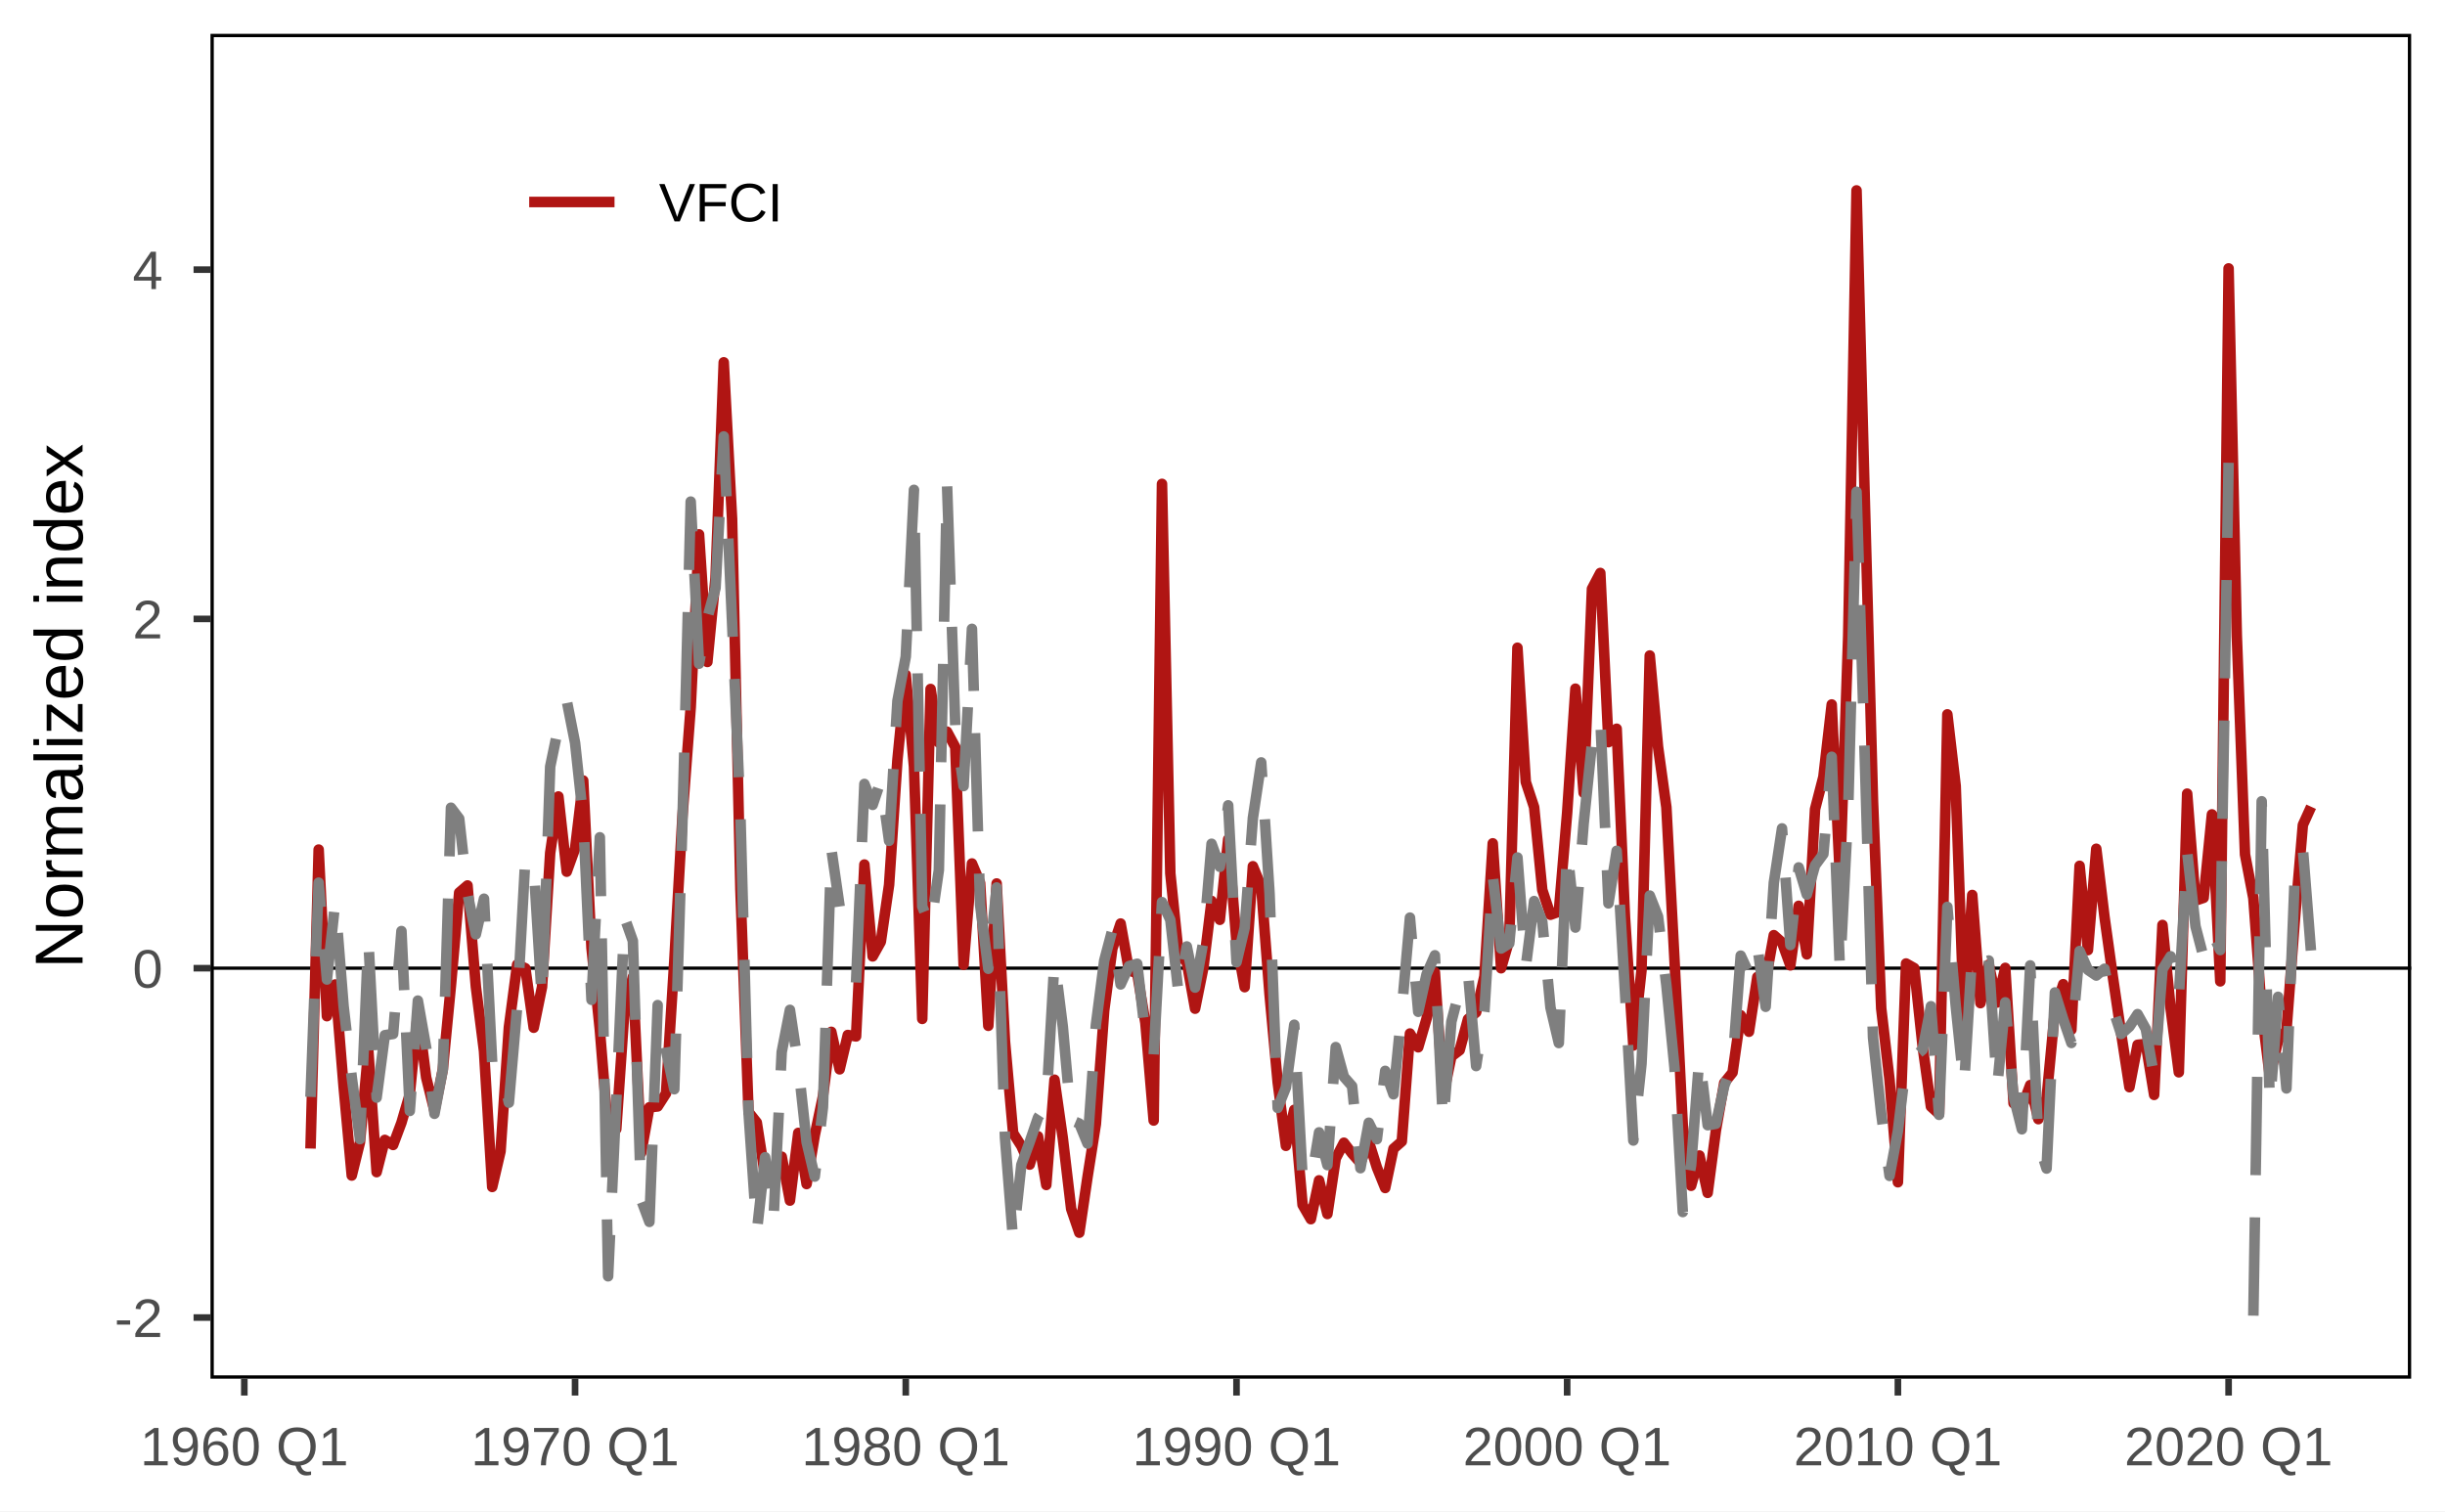
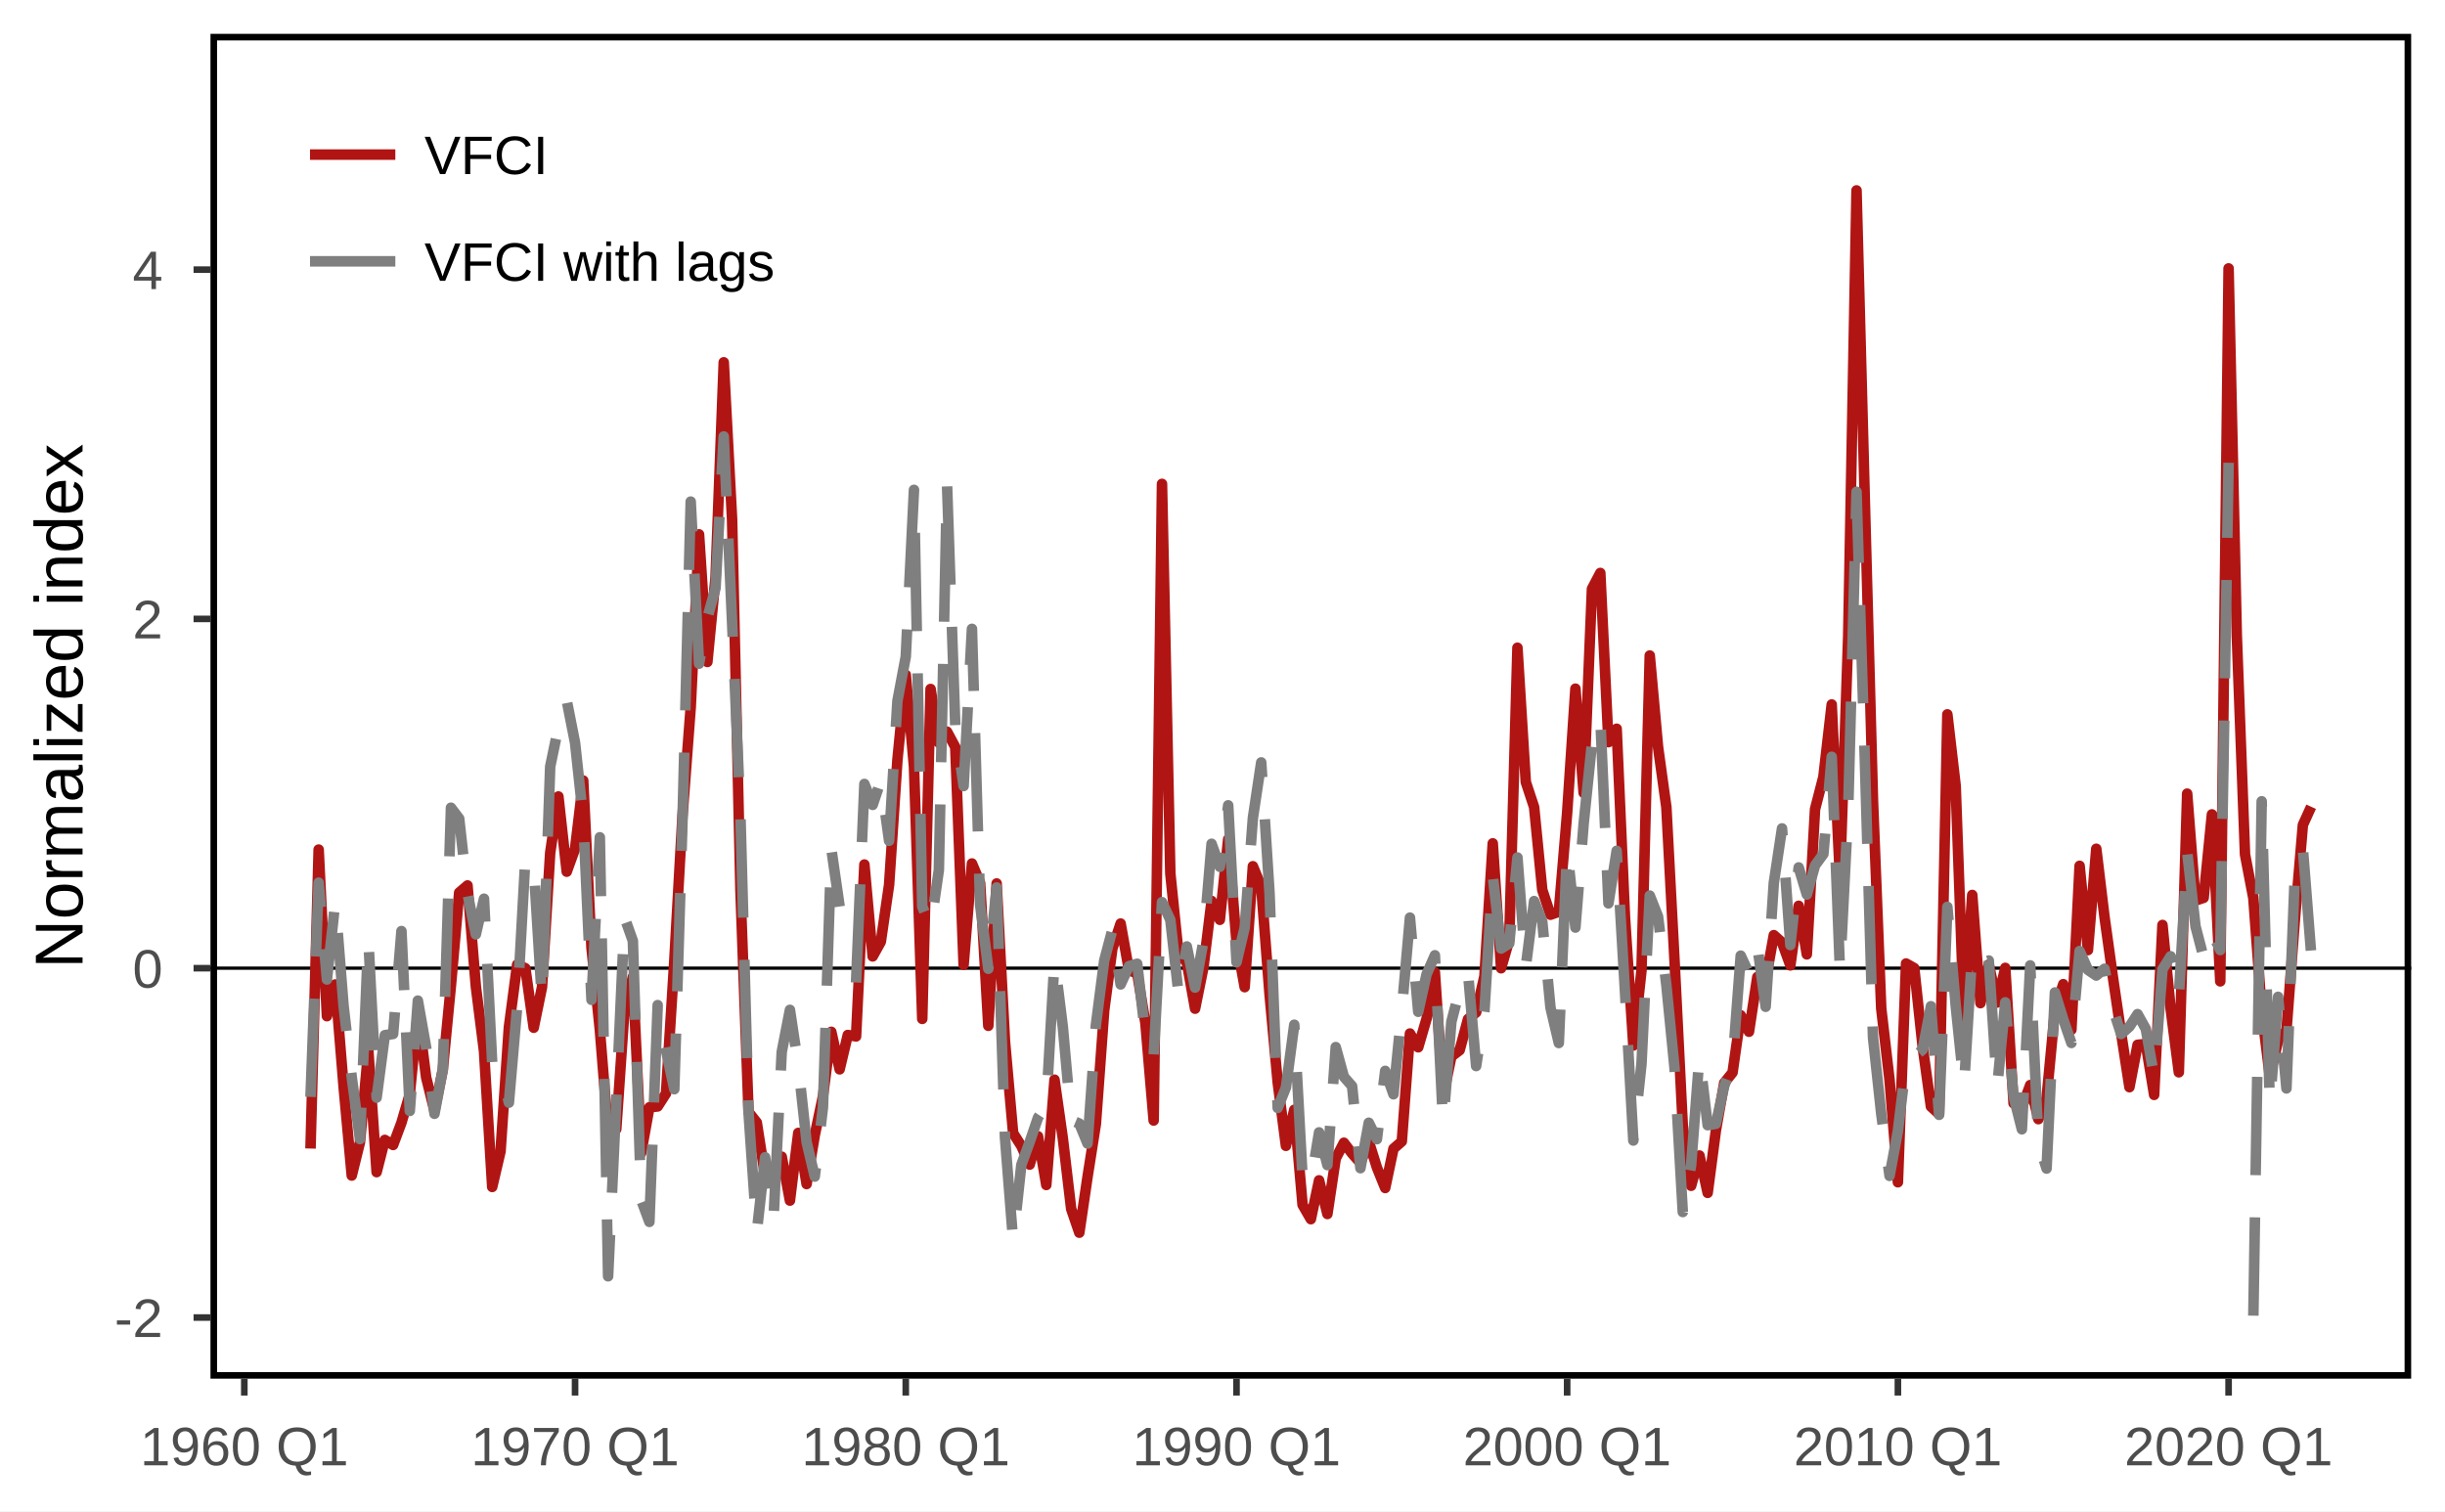
<svg xmlns="http://www.w3.org/2000/svg" class="svglite" width="396.00pt" height="244.75pt" viewBox="0 0 396.00 244.75">
  <defs>
    <style type="text/css">
    .svglite line, .svglite polyline, .svglite polygon, .svglite path, .svglite rect, .svglite circle {
      fill: none;
      stroke: #000000;
      stroke-linecap: round;
      stroke-linejoin: round;
      stroke-miterlimit: 10.00;
    }
    .svglite text {
      white-space: pre;
    }
  </style>
  </defs>
  <rect width="100%" height="100%" style="stroke: none; fill: #FFFFFF;" />
  <defs>
    <clipPath id="cpMC4wMHwzOTYuMDB8MC4wMHwyNDQuNzU=">
      <rect x="0.00" y="0.00" width="396.00" height="244.75" />
    </clipPath>
  </defs>
  <g clip-path="url(#cpMC4wMHwzOTYuMDB8MC4wMHwyNDQuNzU=)">
    <rect x="0" y="0.00" width="396.00" height="244.75" style="stroke-width: 1.07; stroke: #FFFFFF; fill: #FFFFFF;" />
  </g>
  <defs>
    <clipPath id="cpMzQuMDl8MzkwLjUyfDUuNDh8MjIzLjI5">
      <rect x="34.09" y="5.48" width="356.43" height="217.81" />
    </clipPath>
  </defs>
  <g clip-path="url(#cpMzQuMDl8MzkwLjUyfDUuNDh8MjIzLjI5)">
    <rect x="34.09" y="5.48" width="356.43" height="217.81" style="stroke-width: 1.07; stroke: none; fill: #FFFFFF;" />
    <line x1="34.09" y1="156.81" x2="390.52" y2="156.81" style="stroke-width: 0.53; stroke-linecap: butt;" />
    <polyline points="50.29,186.02 51.61,137.60 52.95,164.58 54.30,159.45 55.65,175.99 56.97,190.39 58.30,185.00 59.65,170.07 61.00,189.84 62.33,184.62 63.67,185.44 65.02,181.83 66.37,177.22 67.68,163.92 69.02,174.50 70.37,179.93 71.72,173.21 73.04,159.54 74.37,144.57 75.72,143.41 77.07,159.79 78.39,170.23 79.72,192.24 81.07,186.47 82.42,166.38 83.76,156.22 85.09,156.82 86.44,166.45 87.79,159.85 89.11,138.14 90.44,129.00 91.79,141.18 93.14,137.45 94.46,126.42 95.80,153.51 97.15,166.76 98.49,183.39 99.81,182.88 101.15,163.44 102.50,158.24 103.85,186.72 105.18,179.34 106.52,179.20 107.87,177.10 109.21,155.66 110.53,132.26 111.87,114.56 113.22,86.55 114.57,107.21 115.89,93.57 117.22,58.68 118.57,84.05 119.92,144.05 121.24,180.12 122.57,181.80 123.92,190.45 125.27,190.58 126.61,187.34 127.94,194.45 129.29,183.49 130.64,191.77 131.96,183.88 133.29,177.55 134.64,167.12 135.99,173.19 137.31,167.63 138.65,167.86 140.00,140.02 141.34,154.90 142.66,152.53 144.00,143.31 145.35,123.07 146.70,109.29 148.03,124.15 149.37,165.02 150.72,111.59 152.06,120.28 153.38,118.50 154.72,121.00 156.07,156.26 157.42,139.85 158.74,142.99 160.07,166.14 161.42,143.09 162.77,168.66 164.09,183.52 165.42,185.61 166.77,188.62 168.12,184.04 169.46,191.92 170.79,174.87 172.14,184.37 173.49,195.79 174.81,199.65 176.14,190.62 177.49,182.05 178.84,163.66 180.16,153.63 181.50,149.58 182.85,157.13 184.19,157.66 185.51,165.68 186.85,181.48 188.20,78.37 189.55,141.46 190.88,154.46 192.22,155.88 193.56,163.37 194.91,156.69 196.23,145.92 197.57,148.97 198.92,135.92 200.27,152.56 201.59,159.88 202.92,140.30 204.27,143.58 205.62,161.02 206.94,175.30 208.27,185.58 209.62,179.75 210.97,195.14 212.31,197.46 213.64,191.17 214.99,196.62 216.34,187.62 217.66,185.08 218.99,186.83 220.34,188.35 221.69,184.88 223.01,189.10 224.35,192.41 225.69,186.05 227.04,184.87 228.36,167.39 229.70,169.62 231.05,165.00 232.40,157.48 233.73,177.60 235.07,171.10 236.41,170.09 237.76,165.06 239.08,163.97 240.42,158.12 241.77,136.59 243.12,156.82 244.44,152.24 245.77,104.91 247.12,126.64 248.47,130.73 249.79,144.13 251.12,148.15 252.47,147.67 253.82,131.64 255.16,111.54 256.49,128.40 257.84,95.37 259.19,92.80 260.51,120.20 261.84,118.03 263.19,148.61 264.54,169.33 265.86,157.18 267.20,106.17 268.54,120.96 269.89,130.74 271.21,155.56 272.55,182.34 273.90,192.05 275.25,187.15 276.58,193.20 277.91,183.11 279.26,175.39 280.61,173.71 281.93,164.44 283.27,167.10 284.62,158.24 285.97,158.77 287.29,151.46 288.62,152.64 289.97,156.36 291.32,146.71 292.64,154.57 293.97,131.06 295.32,125.83 296.67,114.10 298.01,142.33 299.34,103.04 300.69,30.84 302.04,81.35 303.36,129.82 304.69,163.33 306.04,174.94 307.39,191.48 308.71,156.05 310.04,156.80 311.39,169.45 312.74,179.22 314.06,180.42 315.40,115.70 316.75,127.30 318.10,164.95 319.43,144.95 320.76,162.47 322.11,156.23 323.46,162.37 324.78,156.76 326.12,178.69 327.47,179.39 328.82,175.74 330.14,181.26 331.47,177.85 332.82,163.62 334.17,159.40 335.49,166.78 336.82,140.23 338.17,153.88 339.52,137.47 340.85,148.50 342.19,158.11 343.54,167.31 344.89,176.08 346.21,169.22 347.54,169.08 348.89,177.33 350.24,149.81 351.56,163.34 352.89,173.67 354.24,128.54 355.59,145.85 356.91,145.41 358.25,131.90 359.60,158.94 360.95,43.47 362.28,102.94 363.61,138.40 364.96,145.46 366.31,163.68 367.63,174.36 368.97,168.52 370.32,166.88 371.66,149.25 372.98,133.61 374.32,130.66 " style="stroke-width: 1.71; stroke: #B01513; stroke-linecap: butt;" />
    <polyline points="50.29,177.66 51.61,142.96 52.95,158.64 54.30,146.01 55.65,162.95 56.97,174.47 58.30,184.49 59.65,152.01 61.00,177.77 62.33,167.66 63.67,167.46 65.02,150.80 66.37,179.93 67.68,162.06 69.02,169.66 70.37,180.39 71.72,173.24 73.04,130.82 74.37,132.58 75.72,144.74 77.07,151.33 78.39,145.56 79.72,172.19 81.07,172.68 82.42,178.59 83.76,163.09 85.09,139.03 86.44,140.29 87.79,162.21 89.11,124.16 90.44,117.76 91.79,113.47 93.14,120.31 94.46,132.58 95.80,161.93 97.15,135.61 98.49,206.71 99.81,178.45 101.15,148.59 102.50,152.39 103.85,194.33 105.18,197.90 106.52,162.79 107.87,170.11 109.21,176.41 110.53,133.19 111.87,81.24 113.22,107.49 114.57,100.08 115.89,95.25 117.22,70.69 118.57,100.75 119.92,131.92 121.24,180.26 122.57,199.55 123.92,187.43 125.27,197.69 126.61,170.39 127.94,163.56 129.29,172.55 130.64,184.98 131.96,190.56 133.29,179.31 134.64,137.47 135.99,146.82 " style="stroke-width: 1.71; stroke: #7F7F7F; stroke-dasharray: 15.93,6.83; stroke-linecap: butt;" />
    <polyline points="138.65,159.13 140.00,126.97 141.34,130.36 142.66,126.44 144.00,136.18 145.35,113.53 146.70,106.36 148.03,79.34 149.37,146.80 150.72,150.21 152.06,140.91 153.38,78.36 154.72,117.54 156.07,127.31 157.42,101.85 158.74,146.52 160.07,156.90 161.42,143.74 162.77,184.22 164.09,200.97 165.42,188.66 166.77,184.96 168.12,181.01 169.46,178.95 170.79,155.49 172.14,166.32 173.49,181.42 174.81,181.97 176.14,185.21 177.49,166.03 178.84,155.59 180.16,150.60 181.50,159.44 182.85,156.48 184.19,156.09 185.51,167.81 186.85,171.06 188.20,146.11 189.55,148.98 190.88,160.96 192.22,153.29 193.56,159.95 194.91,152.43 196.23,136.66 197.57,140.39 198.92,130.43 200.27,155.84 201.59,150.26 202.92,132.49 204.27,123.48 205.62,144.71 206.94,179.44 208.27,176.13 209.62,165.97 210.97,190.71 212.31,191.50 213.64,183.40 214.99,188.70 216.34,169.59 217.66,174.40 218.99,175.91 220.34,189.20 221.69,181.84 223.01,184.50 224.35,173.44 225.69,177.23 227.04,163.59 228.36,148.62 229.70,163.87 231.05,157.80 232.40,154.72 233.73,182.06 235.07,165.48 236.41,160.31 237.76,157.54 239.08,172.66 240.42,163.80 241.77,141.77 243.12,153.62 244.44,152.81 245.77,138.88 247.12,156.58 248.47,145.94 249.79,149.24 251.12,163.19 252.47,168.93 253.82,137.47 255.16,150.23 256.49,133.43 257.84,120.38 259.19,116.27 260.51,146.31 261.84,137.80 263.19,160.66 264.54,184.72 265.86,172.32 267.20,145.05 268.54,148.44 269.89,159.57 271.21,172.96 272.55,196.30 273.90,188.69 275.25,171.01 276.58,182.24 277.91,182.01 279.26,175.89 280.61,172.25 281.93,154.78 283.27,157.67 284.62,153.18 285.97,163.06 287.29,142.99 288.62,134.17 289.97,153.06 291.32,140.49 292.64,144.88 293.97,140.16 295.32,138.32 296.67,122.57 298.01,157.35 299.34,131.16 300.69,79.65 302.04,123.27 303.36,168.05 304.69,180.37 306.04,190.45 307.39,183.17 308.71,172.24 310.04,171.11 311.39,170.01 312.74,162.97 314.06,180.56 315.40,146.88 316.75,162.87 318.10,175.95 319.43,154.13 320.76,155.97 322.11,155.57 323.46,176.16 324.78,162.34 326.12,177.57 327.47,182.90 328.82,156.36 330.14,185.01 331.47,189.26 332.82,160.74 334.17,165.08 335.49,168.92 336.82,154.03 338.17,157.08 339.52,158.00 340.85,156.90 342.19,163.30 343.54,167.47 344.89,166.28 346.21,164.25 347.54,166.64 348.89,174.37 350.24,157.00 351.56,154.88 352.89,161.46 354.24,137.95 355.59,150.03 356.91,155.09 358.25,151.08 359.60,153.87 360.95,74.95 " style="stroke-width: 1.71; stroke: #7F7F7F; stroke-dasharray: 15.93,6.83; stroke-linecap: butt;" />
    <polyline points="364.96,213.09 366.31,129.78 367.63,179.05 368.97,161.45 370.32,176.28 371.66,142.00 372.98,137.44 374.32,154.40 " style="stroke-width: 1.71; stroke: #7F7F7F; stroke-dasharray: 15.93,6.83; stroke-linecap: butt;" />
-     <rect x="34.09" y="5.48" width="356.43" height="217.81" style="stroke-width: 1.07;" />
+     <rect x="34.09" y="5.48" width="356.43" height="217.81" style="stroke-width: 2.13;" />
  </g>
  <g clip-path="url(#cpMC4wMHwzOTYuMDB8MC4wMHwyNDQuNzU=)">
    <text x="26.37" y="216.54" text-anchor="end" style="font-size: 8.80px;fill: #4D4D4D; font-family: &quot;Arial&quot;;" textLength="7.83px" lengthAdjust="spacingAndGlyphs">-2</text>
    <text x="26.37" y="159.97" text-anchor="end" style="font-size: 8.80px;fill: #4D4D4D; font-family: &quot;Arial&quot;;" textLength="4.90px" lengthAdjust="spacingAndGlyphs">0</text>
    <text x="26.37" y="103.39" text-anchor="end" style="font-size: 8.80px;fill: #4D4D4D; font-family: &quot;Arial&quot;;" textLength="4.90px" lengthAdjust="spacingAndGlyphs">2</text>
    <text x="26.37" y="46.82" text-anchor="end" style="font-size: 8.80px;fill: #4D4D4D; font-family: &quot;Arial&quot;;" textLength="4.90px" lengthAdjust="spacingAndGlyphs">4</text>
    <polyline points="31.35,213.39 34.09,213.39 " style="stroke-width: 1.07; stroke: #333333; stroke-linecap: butt;" />
    <polyline points="31.35,156.81 34.09,156.81 " style="stroke-width: 1.07; stroke: #333333; stroke-linecap: butt;" />
    <polyline points="31.35,100.24 34.09,100.24 " style="stroke-width: 1.07; stroke: #333333; stroke-linecap: butt;" />
    <polyline points="31.35,43.67 34.09,43.67 " style="stroke-width: 1.07; stroke: #333333; stroke-linecap: butt;" />
    <polyline points="39.57,226.03 39.57,223.29 " style="stroke-width: 1.07; stroke: #333333; stroke-linecap: butt;" />
    <polyline points="93.14,226.03 93.14,223.29 " style="stroke-width: 1.07; stroke: #333333; stroke-linecap: butt;" />
    <polyline points="146.70,226.03 146.70,223.29 " style="stroke-width: 1.07; stroke: #333333; stroke-linecap: butt;" />
    <polyline points="200.27,226.03 200.27,223.29 " style="stroke-width: 1.07; stroke: #333333; stroke-linecap: butt;" />
    <polyline points="253.82,226.03 253.82,223.29 " style="stroke-width: 1.07; stroke: #333333; stroke-linecap: butt;" />
    <polyline points="307.39,226.03 307.39,223.29 " style="stroke-width: 1.07; stroke: #333333; stroke-linecap: butt;" />
    <polyline points="360.95,226.03 360.95,223.29 " style="stroke-width: 1.07; stroke: #333333; stroke-linecap: butt;" />
    <text x="39.57" y="237.32" text-anchor="middle" style="font-size: 8.80px;fill: #4D4D4D; font-family: &quot;Arial&quot;;" textLength="33.76px" lengthAdjust="spacingAndGlyphs">1960 Q1</text>
    <text x="93.14" y="237.32" text-anchor="middle" style="font-size: 8.80px;fill: #4D4D4D; font-family: &quot;Arial&quot;;" textLength="33.76px" lengthAdjust="spacingAndGlyphs">1970 Q1</text>
    <text x="146.70" y="237.32" text-anchor="middle" style="font-size: 8.80px;fill: #4D4D4D; font-family: &quot;Arial&quot;;" textLength="33.76px" lengthAdjust="spacingAndGlyphs">1980 Q1</text>
    <text x="200.27" y="237.32" text-anchor="middle" style="font-size: 8.80px;fill: #4D4D4D; font-family: &quot;Arial&quot;;" textLength="33.76px" lengthAdjust="spacingAndGlyphs">1990 Q1</text>
    <text x="253.82" y="237.32" text-anchor="middle" style="font-size: 8.80px;fill: #4D4D4D; font-family: &quot;Arial&quot;;" textLength="33.76px" lengthAdjust="spacingAndGlyphs">2000 Q1</text>
    <text x="307.39" y="237.32" text-anchor="middle" style="font-size: 8.80px;fill: #4D4D4D; font-family: &quot;Arial&quot;;" textLength="33.76px" lengthAdjust="spacingAndGlyphs">2010 Q1</text>
    <text x="360.95" y="237.32" text-anchor="middle" style="font-size: 8.80px;fill: #4D4D4D; font-family: &quot;Arial&quot;;" textLength="33.76px" lengthAdjust="spacingAndGlyphs">2020 Q1</text>
    <text transform="translate(13.37,114.38) rotate(-90)" text-anchor="middle" style="font-size: 11.00px; font-family: &quot;Arial&quot;;" textLength="84.99px" lengthAdjust="spacingAndGlyphs">Normalized index</text>
-     <rect x="83.98" y="24.07" width="17.28" height="17.28" style="stroke-width: 1.07; stroke: none; fill: #FFFFFF;" />
-     <line x1="85.71" y1="32.71" x2="99.53" y2="32.71" style="stroke-width: 1.71; stroke: #B01513; stroke-linecap: butt;" />
-     <text x="106.74" y="35.86" style="font-size: 8.80px; font-family: &quot;Arial&quot;;" textLength="20.03px" lengthAdjust="spacingAndGlyphs">VFCI</text>
+     <rect x="48.48" y="16.40" width="17.28" height="17.28" style="stroke-width: 1.07; stroke: none; fill: #FFFFFF;" />
+     <line x1="50.21" y1="25.04" x2="64.03" y2="25.04" style="stroke-width: 1.71; stroke: #B01513; stroke-linecap: butt;" />
+     <rect x="48.48" y="33.68" width="17.28" height="17.28" style="stroke-width: 1.07; stroke: none; fill: #FFFFFF;" />
+     <line x1="50.21" y1="42.32" x2="64.03" y2="42.32" style="stroke-width: 1.71; stroke: #7F7F7F; stroke-dasharray: 15.93,6.83; stroke-linecap: butt;" />
+     <text x="68.75" y="28.20" style="font-size: 8.80px; font-family: &quot;Arial&quot;;" textLength="20.03px" lengthAdjust="spacingAndGlyphs">VFCI</text>
+     <text x="68.75" y="45.48" style="font-size: 8.80px; font-family: &quot;Arial&quot;;" textLength="56.69px" lengthAdjust="spacingAndGlyphs">VFCI with lags</text>
  </g>
</svg>
